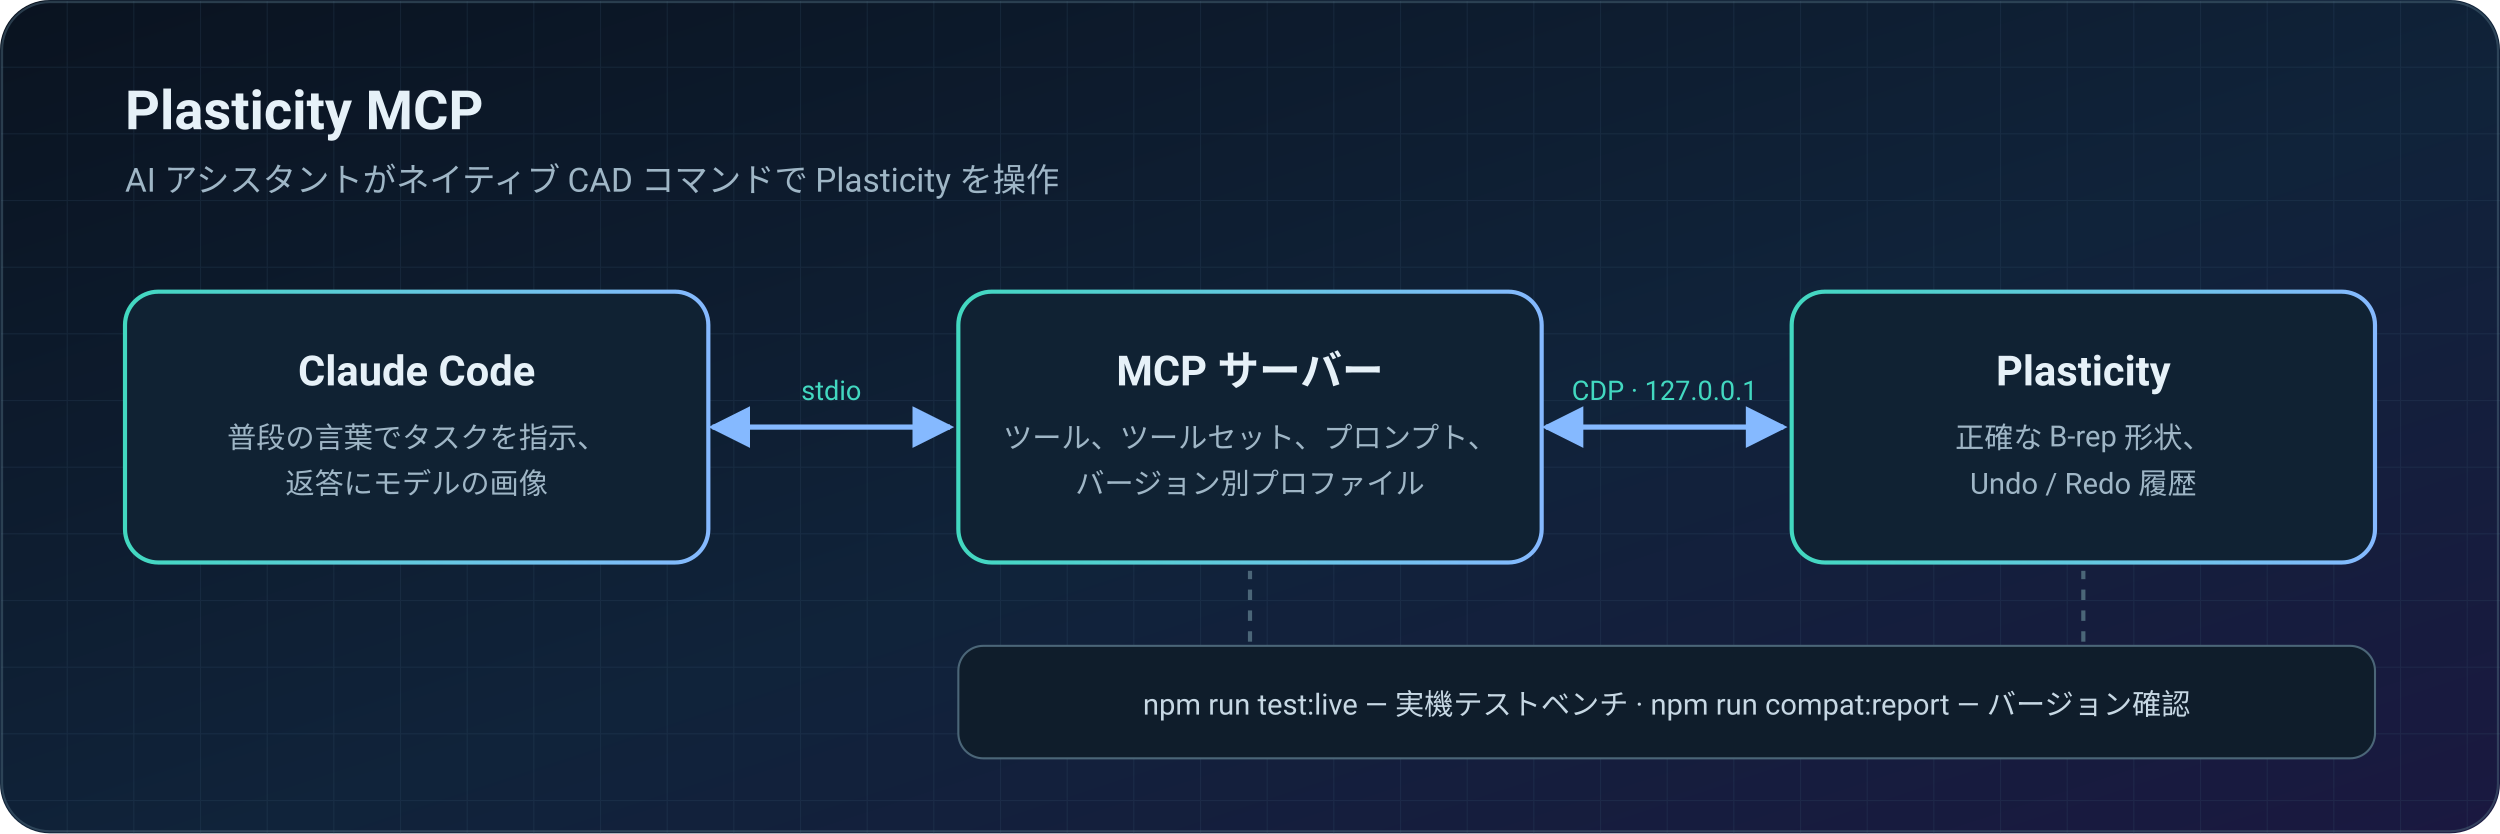
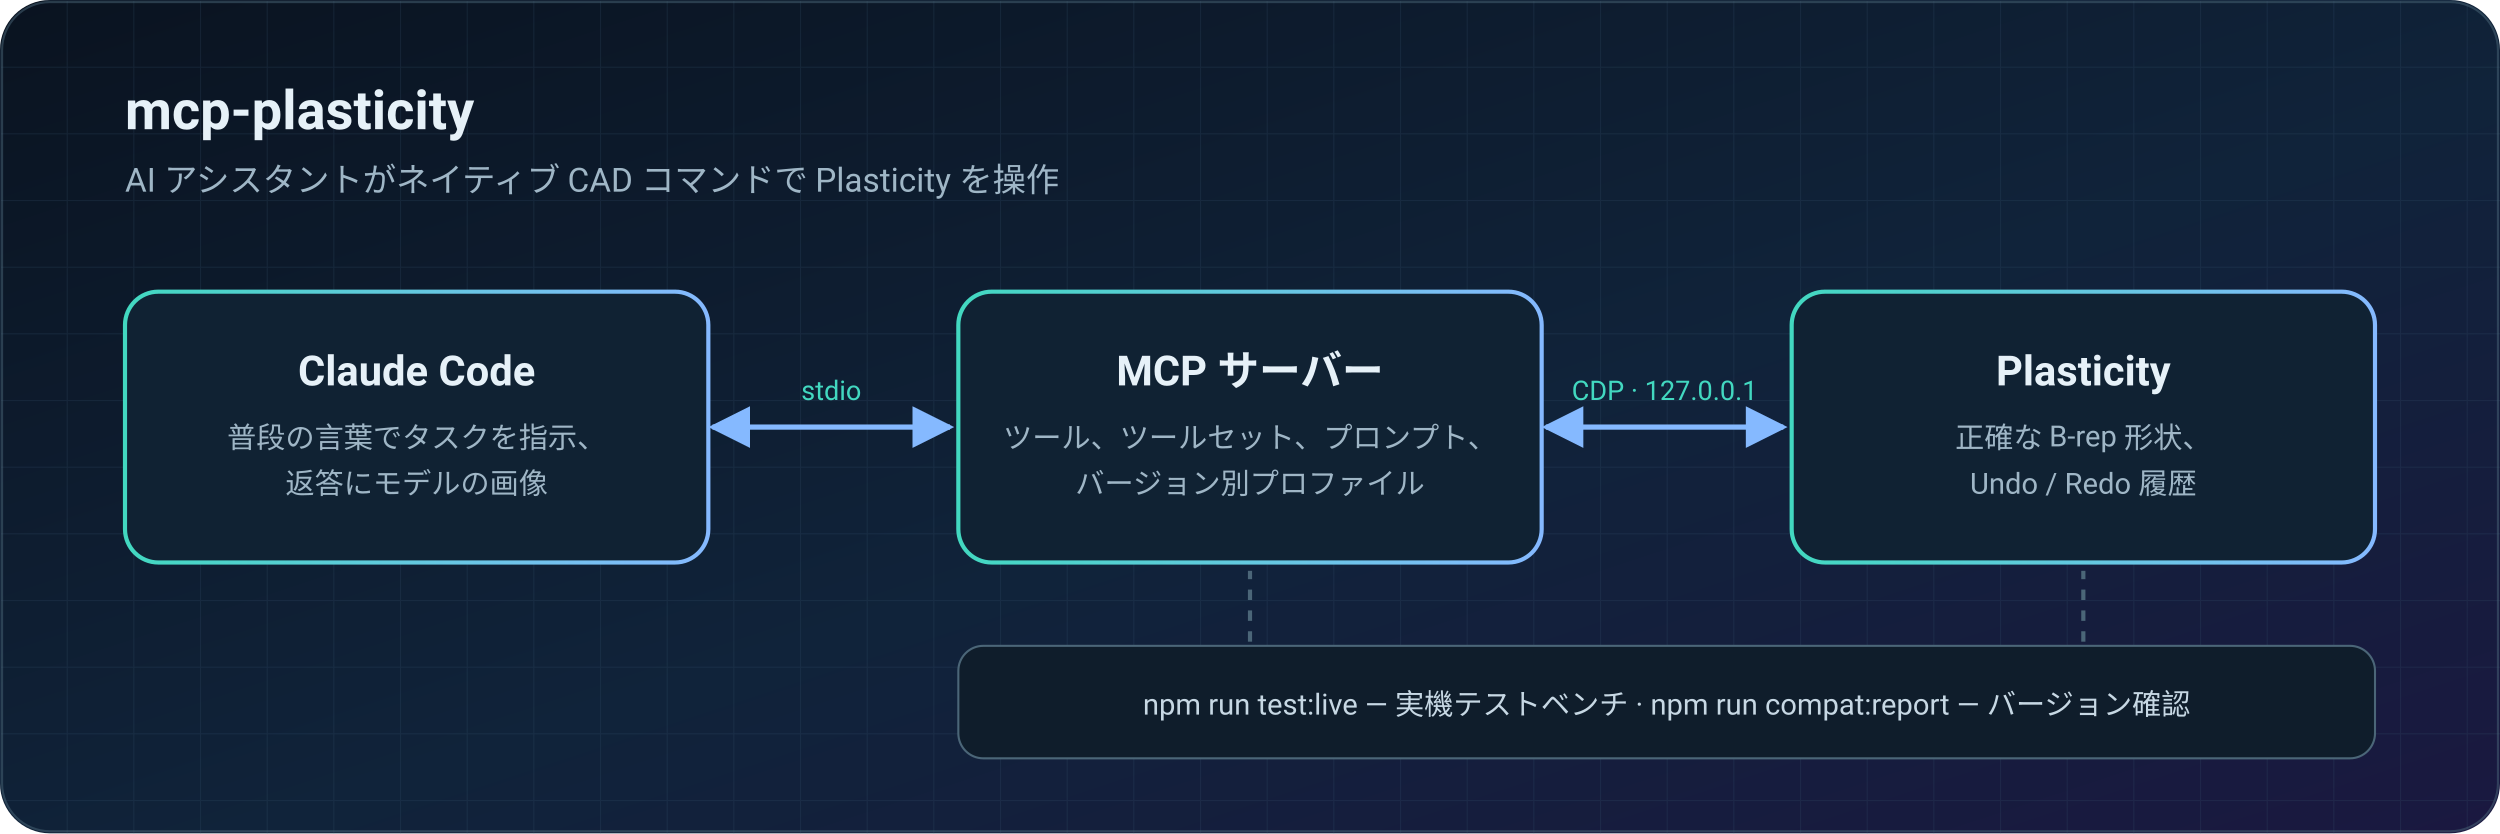
<svg xmlns="http://www.w3.org/2000/svg" width="1200" height="400" viewBox="0 0 1200 400" role="img" aria-labelledby="title">
  <defs>
    <linearGradient id="bg" x1="0" y1="0" x2="1" y2="1">
      <stop offset="0" stop-color="#0a1320" />
      <stop offset=".55" stop-color="#10233a" />
      <stop offset="1" stop-color="#1a1840" />
    </linearGradient>
    <linearGradient id="accent" x1="0" y1="0" x2="1" y2="0">
      <stop offset="0" stop-color="#42d8c0" />
      <stop offset="1" stop-color="#85b9ff" />
    </linearGradient>
    <radialGradient id="glow" cx=".5" cy=".5" r=".5">
      <stop offset="0" stop-color="#42d8c0" stop-opacity=".30" />
      <stop offset="1" stop-color="#42d8c0" stop-opacity="0" />
    </radialGradient>
    <pattern id="grid" width="32" height="32" patternUnits="userSpaceOnUse">
      <path d="M32 0H0V32" fill="none" stroke="#3a5470" stroke-opacity=".22" />
    </pattern>
    <marker id="arrow" viewBox="0 0 10 10" refX="9" refY="5" markerWidth="8" markerHeight="8" orient="auto-start-reverse">
      <path d="M0 0L10 5L0 10z" fill="#85b9ff" />
    </marker>
  </defs>
  <rect width="1200" height="400" rx="24" fill="url(#bg)" />
  <rect width="1200" height="400" rx="24" fill="url(#grid)" />
  <rect x="1" y="1" width="1198" height="398" rx="23" fill="none" stroke="#4b6678" stroke-opacity=".5" />
  <g font-family="-apple-system, 'SF Pro Display', 'Segoe UI', Roboto, 'PingFang SC', 'Hiragino Sans', 'Noto Sans CJK SC', 'Noto Sans JP', 'Microsoft YaHei', sans-serif" fill="#e6f1f8">
-     <text x="60" y="62" font-size="26" font-weight="700">Plasticity MCP</text>
+     <text x="60" y="62" font-size="26" font-weight="700">mcp-plasticity</text>
    <text x="60" y="92" font-size="16" fill="#9fb6c6">AI アシスタントがネイティブ CAD コマンドで Plasticity を操作</text>
    <rect x="60" y="140" width="280" height="130" rx="16" fill="#102233" stroke="url(#accent)" stroke-width="2" />
    <text x="200" y="185" font-size="20" font-weight="600" text-anchor="middle">Claude Code</text>
    <text x="200" y="215" font-size="14" fill="#9fb6c6" text-anchor="middle">普段の言葉でタスクを指示、</text>
    <text x="200" y="237" font-size="14" fill="#9fb6c6" text-anchor="middle">返答にモデルの画像</text>
    <rect x="460" y="140" width="280" height="130" rx="16" fill="#102233" stroke="url(#accent)" stroke-width="2" />
    <text x="600" y="185" font-size="20" font-weight="600" text-anchor="middle">MCP サーバー</text>
    <text x="600" y="215" font-size="14" fill="#9fb6c6" text-anchor="middle">ツール、ツールセット、プロンプト、</text>
    <text x="600" y="237" font-size="14" fill="#9fb6c6" text-anchor="middle">バージョン別プロファイル</text>
    <rect x="860" y="140" width="280" height="130" rx="16" fill="#102233" stroke="url(#accent)" stroke-width="2" />
    <text x="1000" y="185" font-size="20" font-weight="600" text-anchor="middle">Plasticity</text>
    <text x="1000" y="215" font-size="14" fill="#9fb6c6" text-anchor="middle">正確な B-rep 形状、</text>
    <text x="1000" y="237" font-size="14" fill="#9fb6c6" text-anchor="middle">Undo / Redo 履歴</text>
    <line x1="342" y1="205" x2="456" y2="205" stroke="#85b9ff" stroke-width="2.5" marker-end="url(#arrow)" marker-start="url(#arrow)" />
    <text x="399" y="192" font-size="13" fill="#42d8c0" text-anchor="middle">stdio</text>
    <line x1="742" y1="205" x2="856" y2="205" stroke="#85b9ff" stroke-width="2.5" marker-end="url(#arrow)" marker-start="url(#arrow)" />
    <text x="799" y="192" font-size="13" fill="#42d8c0" text-anchor="middle">CDP · 127.0.0.1</text>
    <rect x="460" y="310" width="680" height="54" rx="12" fill="#0f1d2b" stroke="#4b6678" />
    <text x="800" y="343" font-size="14" fill="#c7d8e4" text-anchor="middle">npm run test:live — 実機テストベンチ  ·  npm run compat:report — バージョン確認</text>
    <line x1="600" y1="308" x2="600" y2="274" stroke="#4b6678" stroke-width="2" stroke-dasharray="5 5" />
    <line x1="1000" y1="308" x2="1000" y2="274" stroke="#4b6678" stroke-width="2" stroke-dasharray="5 5" />
  </g>
</svg>
